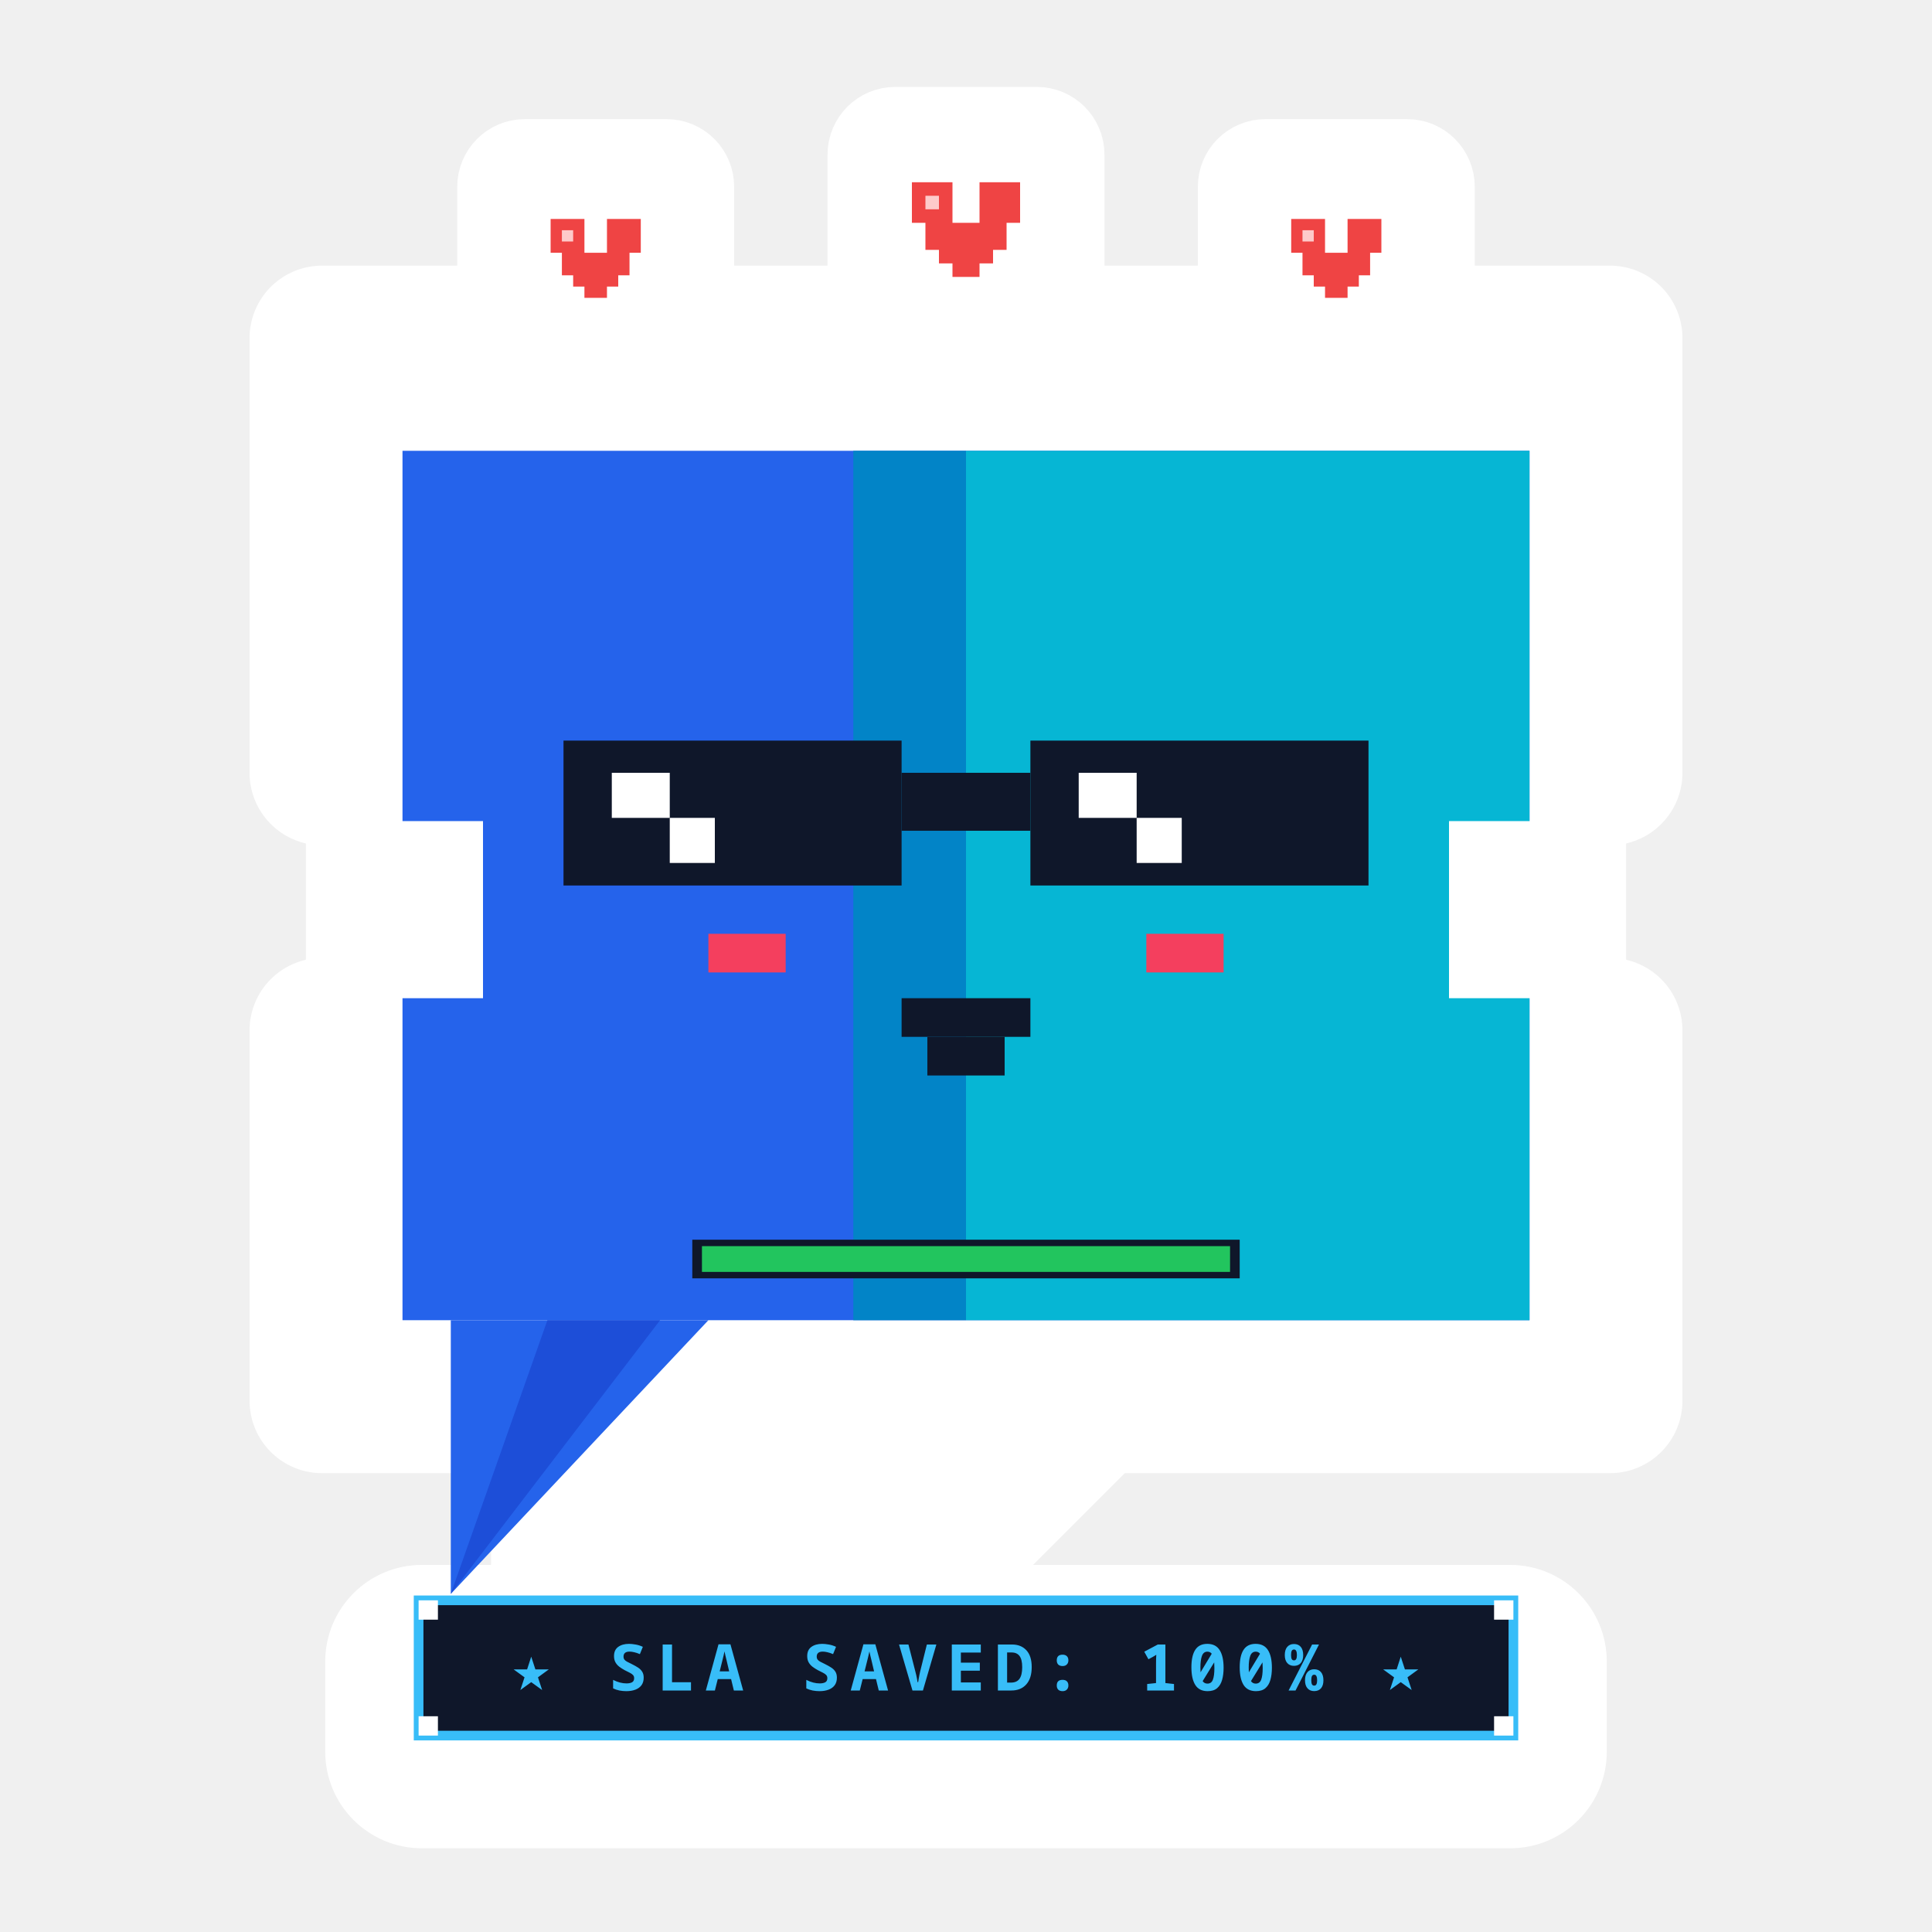
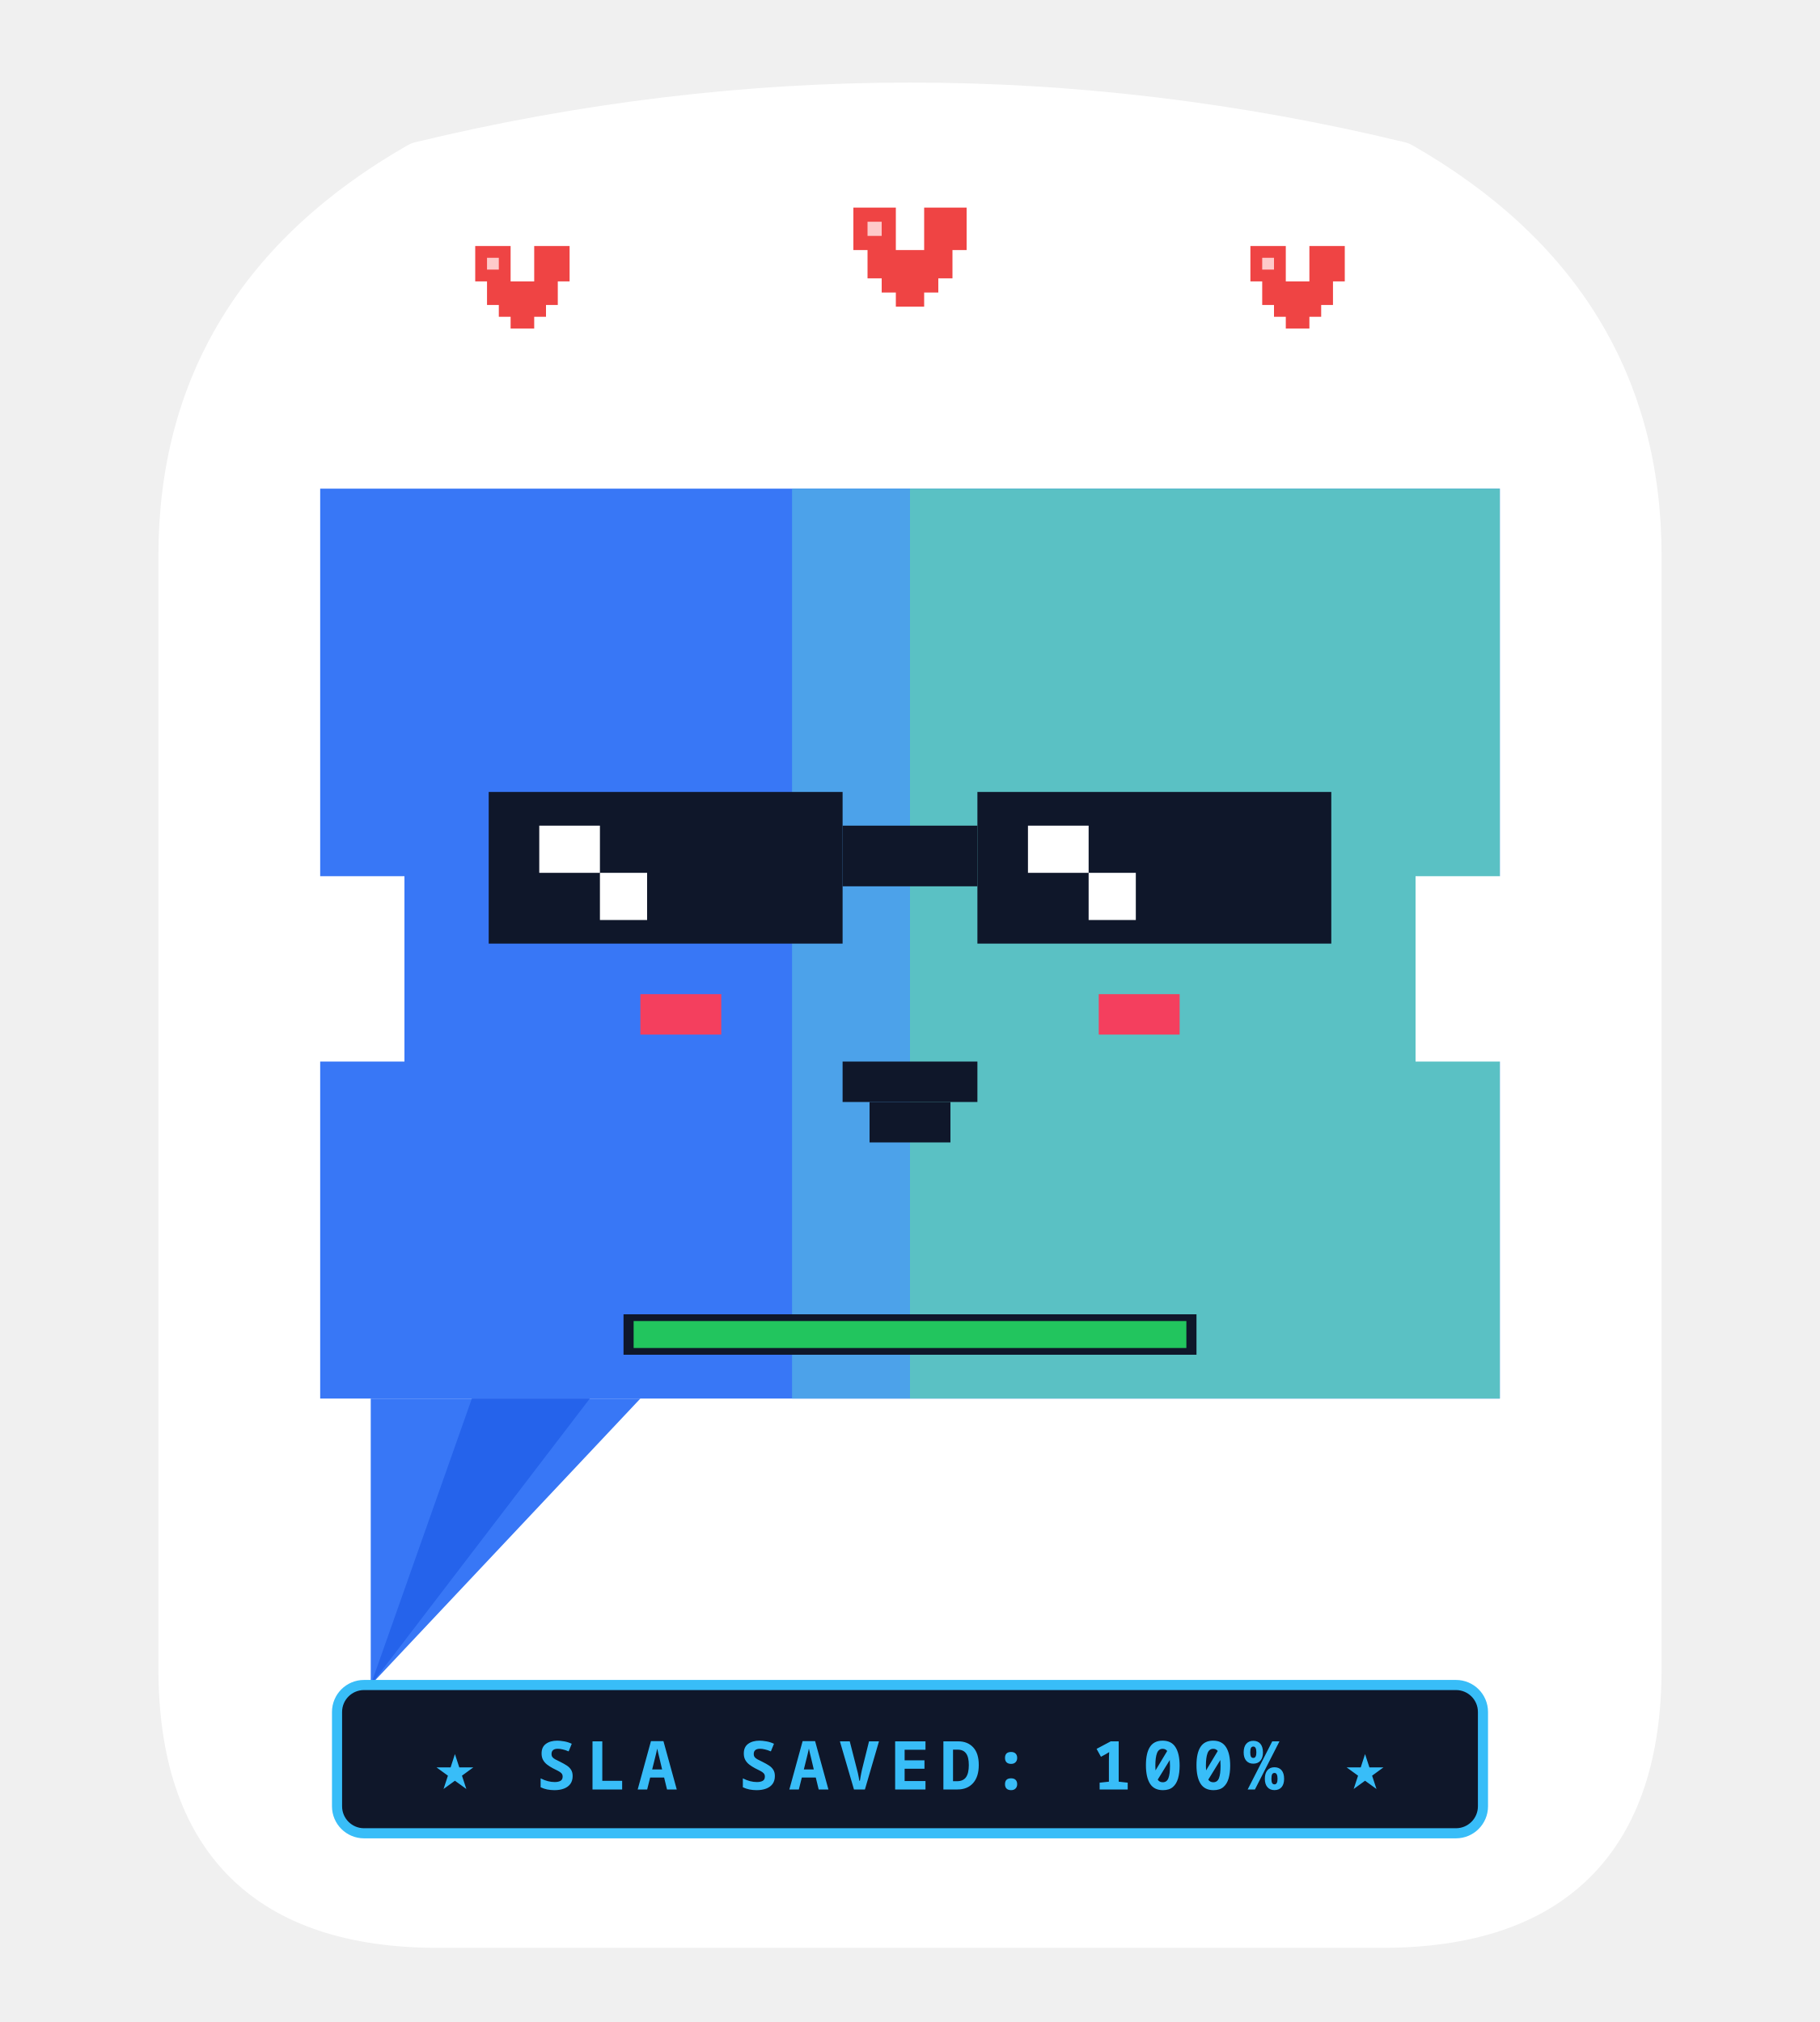
- <svg xmlns="http://www.w3.org/2000/svg" viewBox="0 0 600 600" width="600" height="600">
-   <g transform="translate(300, 300)">
-     <path d="       M -200 -195       L 200 -195       L 200 -60       L 165 -60       L 165 20       L 200 20       L 200 135       L 40 135       L -40 215       L -125 215       L -125 135       L -200 135       L -200 20       L -165 20       L -165 -60       L -200 -60       Z     " fill="#FFFFFF" stroke="#FFFFFF" stroke-width="45" stroke-linejoin="round" />
-     <g fill="#FFFFFF" stroke="#FFFFFF" stroke-width="26" stroke-linejoin="round">
-       <rect x="-145" y="-250" width="60" height="55" rx="8" />
-       <rect x="-30" y="-260" width="60" height="55" rx="8" />
-       <rect x="85" y="-250" width="60" height="55" rx="8" />
-     </g>
-     <rect x="-185" y="200" width="370" height="60" rx="16" fill="#FFFFFF" stroke="#FFFFFF" stroke-width="28" stroke-linejoin="round" />
+ <svg xmlns="http://www.w3.org/2000/svg" viewBox="0 0 540 600" width="540" height="600">
+   <g transform="translate(270, 305)">
+     <path d="   M -145 -255   Q 0 -290, 145 -255   Q 215 -215, 215 -140   L 215 190   Q 215 265, 140 265   L -140 265   Q -215 265, -215 190   L -215 -140   Q -215 -215, -145 -255   Z " fill="#FFFFFF" stroke="#FFFFFF" stroke-width="16" stroke-linejoin="round" />
    <g transform="translate(-115, -225) scale(3.5)">
      <path d="M -4 -2 H -1 V 1 H -4 Z M 1 -2 H 4 V 1 H 1 Z M -3 1 H 3 V 3 H -3 Z M -2 3 H 2 V 4 H -2 Z M -1 4 H 1 V 5 H -1 Z" fill="#EF4444" />
      <rect x="-3" y="-1" width="1" height="1" fill="#FECACA" />
    </g>
    <g transform="translate(0, -235) scale(4.2)">
      <path d="M -4 -2 H -1 V 1 H -4 Z M 1 -2 H 4 V 1 H 1 Z M -3 1 H 3 V 3 H -3 Z M -2 3 H 2 V 4 H -2 Z M -1 4 H 1 V 5 H -1 Z" fill="#EF4444" />
      <rect x="-3" y="-1" width="1" height="1" fill="#FECACA" />
    </g>
    <g transform="translate(115, -225) scale(3.5)">
      <path d="M -4 -2 H -1 V 1 H -4 Z M 1 -2 H 4 V 1 H 1 Z M -3 1 H 3 V 3 H -3 Z M -2 3 H 2 V 4 H -2 Z M -1 4 H 1 V 5 H -1 Z" fill="#EF4444" />
      <rect x="-3" y="-1" width="1" height="1" fill="#FECACA" />
    </g>
-     <rect x="-175" y="-160" width="350" height="270" fill="#2563EB" />
-     <rect x="0" y="-160" width="175" height="270" fill="#06B6D4" />
-     <rect x="-35" y="-160" width="35" height="270" fill="#0284C7" />
+     <rect x="-175" y="-160" width="350" height="270" fill="#3877F6" />
+     <rect x="0" y="-160" width="175" height="270" fill="#5AC1C4" />
+     <rect x="-35" y="-160" width="35" height="270" fill="#4CA2EA" />
    <rect x="-205" y="-45" width="55" height="55" fill="#FFFFFF" />
    <rect x="150" y="-45" width="55" height="55" fill="#FFFFFF" />
-     <polygon points="-160,110 -160,195 -80,110" fill="#2563EB" />
-     <polygon points="-130,110 -160,195 -95,110" fill="#1D4ED8" />
+     <polygon points="-160,110 -160,195 -80,110" fill="#3877F6" />
+     <polygon points="-130,110 -160,195 -95,110" fill="#2563EB" />
    <g transform="translate(0, -50)">
      <rect x="-125" y="-20" width="105" height="45" fill="#0F172A" />
      <rect x="20" y="-20" width="105" height="45" fill="#0F172A" />
      <rect x="-20" y="-10" width="40" height="18" fill="#0F172A" />
      <rect x="-110" y="-10" width="18" height="14" fill="#FFFFFF" />
      <rect x="-92" y="4" width="14" height="14" fill="#FFFFFF" />
      <rect x="35" y="-10" width="18" height="14" fill="#FFFFFF" />
      <rect x="53" y="4" width="14" height="14" fill="#FFFFFF" />
      <rect x="-20" y="60" width="40" height="12" fill="#0F172A" />
      <rect x="-12" y="72" width="24" height="12" fill="#0F172A" />
      <rect x="-80" y="40" width="24" height="12" fill="#F43F5E" />
      <rect x="56" y="40" width="24" height="12" fill="#F43F5E" />
    </g>
    <g transform="translate(0, 215)">
-       <rect x="-170" y="-18" width="340" height="42" fill="#0F172A" stroke="#38BDF8" stroke-width="3" />
-       <rect x="-170" y="-18" width="6" height="6" fill="#FFFFFF" />
-       <rect x="164" y="-18" width="6" height="6" fill="#FFFFFF" />
-       <rect x="-170" y="18" width="6" height="6" fill="#FFFFFF" />
-       <rect x="164" y="18" width="6" height="6" fill="#FFFFFF" />
-       <text x="0" y="10" font-family="'Noto Sans Mono', monospace" font-size="20" font-weight="900" letter-spacing="3" fill="#38BDF8" text-anchor="middle">★ SLA SAVED: 100% ★</text>
+       <rect x="-170" y="-20" width="340" height="44" rx="8" fill="#0F172A" stroke="#38BDF8" stroke-width="3" />
+       <text x="0" y="11" font-family="'Noto Sans Mono', monospace" font-size="20" font-weight="900" letter-spacing="3" fill="#38BDF8" text-anchor="middle">★ SLA SAVED: 100% ★</text>
    </g>
    <g transform="translate(0, 85)">
      <rect x="-85" y="0" width="170" height="12" fill="#0F172A" />
      <rect x="-82" y="2" width="164" height="8" fill="#22C55E" />
    </g>
  </g>
</svg>
